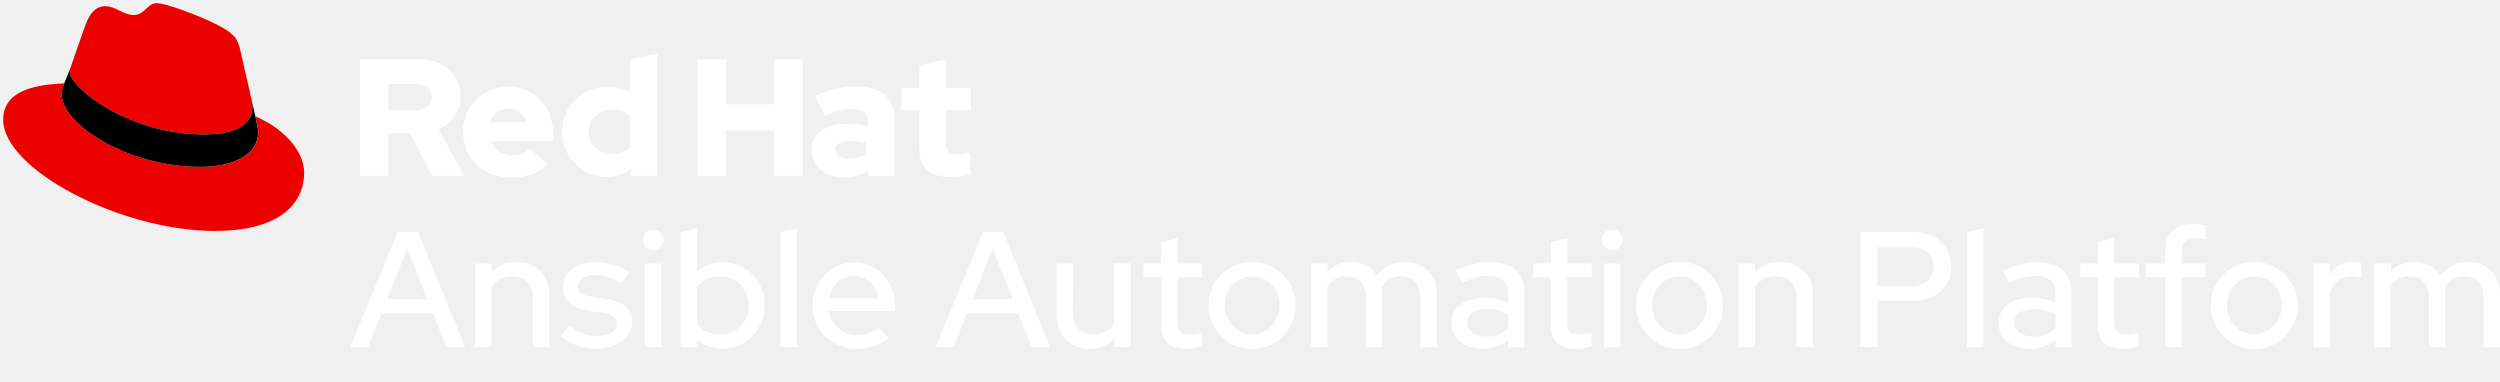
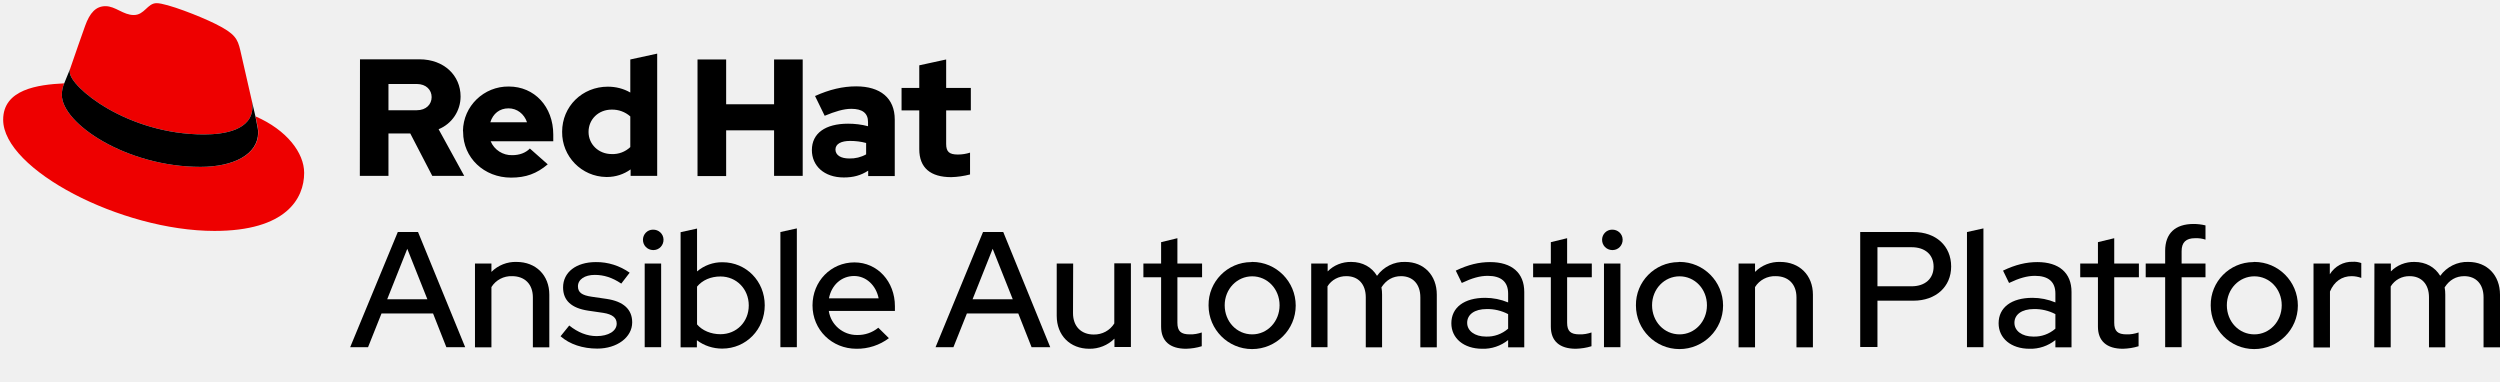
- <svg xmlns="http://www.w3.org/2000/svg" version="1.1" id="Logos" x="0px" y="0px" viewBox="0 0 1580.6 240.9" height="64px" style="enable-background:new 0 0 1580.6 240.9;" xml:space="preserve">
+ <svg xmlns="http://www.w3.org/2000/svg" version="1.1" id="Logos" x="0px" y="0px" viewBox="0 0 1580.6 240.9" height="64px" style="enable-background:new 0 0 1580.6 240.9; color: inherit;" xml:space="preserve">
  <style type="text/css">
		.st0 {
- 			fill: #ffffff;
+ 			fill: currentColor;
		}

		.st1 {
			fill: #EE0000;
		}
	</style>
  <g>
    <path class="st0" d="M251.5,146.7h12.8l29.8,72.8h-11.9l-8.4-21.3h-32.6l-8.5,21.3h-11.3L251.5,146.7z M270.2,189.2l-12.7-31.9   l-12.7,31.9H270.2z" />
    <path class="st0" d="M300.3,166.6h10.4v5.3c4.2-4.2,10-6.5,15.9-6.3c12.2,0,20.7,8.4,20.7,20.7v33.3h-10.4V188   c0-8.3-5.1-13.4-13.1-13.4c-5.3-0.2-10.3,2.4-13.1,6.9v38.1h-10.4V166.6z" />
    <path class="st0" d="M359.9,205.8c5.5,4.4,11.3,6.7,17.3,6.7c7.5,0,12.7-3.2,12.7-7.9c0-3.7-2.7-5.9-8.5-6.8l-9.6-1.4   c-10.5-1.6-15.8-6.4-15.8-14.7c0-9.6,8.3-16,20.7-16c7.7-0.1,15.1,2.3,21.4,6.7l-5.3,6.9c-5.8-3.9-11.1-5.5-16.8-5.5   c-6.3,0-10.6,2.9-10.6,7.2c0,3.9,2.5,5.7,8.7,6.6l9.6,1.4c10.5,1.6,16,6.6,16,14.8c0,9.5-9.6,16.6-22.1,16.6   c-9.1,0-17.4-2.7-23.2-7.8L359.9,205.8z" />
    <path class="st0" d="M406.5,151.6c0-3.5,2.8-6.4,6.3-6.4c0,0,0,0,0,0c3.6-0.1,6.6,2.6,6.7,6.2c0.1,3.6-2.6,6.6-6.2,6.7   c-0.2,0-0.3,0-0.5,0C409.3,158,406.5,155.2,406.5,151.6C406.5,151.6,406.5,151.6,406.5,151.6z M418,219.5h-10.4v-52.9H418V219.5z" />
    <path class="st0" d="M456.6,220.4c-5.8,0-11.4-1.8-16-5.3v4.5h-10.3v-72.8l10.4-2.3v27.1c4.5-3.8,10.2-5.9,16.1-5.8   c15,0,26.7,12,26.7,27.2S471.8,220.4,456.6,220.4z M440.7,181.2v23.9c3.3,3.9,8.8,6.2,14.8,6.2c10.2,0,17.9-7.8,17.9-18.2   s-7.8-18.3-17.9-18.3C449.4,174.8,444.1,177.1,440.7,181.2z" />
    <path class="st0" d="M503.8,219.5h-10.4v-72.8l10.4-2.3V219.5z" />
    <path class="st0" d="M541.5,220.5c-15.6,0-27.8-12-27.8-27.4c0-15.3,11.7-27.2,26.5-27.2c14.6,0,25.6,12.1,25.6,27.7v3H524   c1.3,8.8,9,15.3,17.9,15.2c4.9,0.1,9.6-1.5,13.4-4.6l6.7,6.6C556.2,218.2,548.9,220.6,541.5,220.5z M524.1,188.6h31.4   c-1.6-8.1-7.8-14.1-15.5-14.1C532,174.5,525.7,180.2,524.1,188.6z" />
    <path class="st0" d="M621.5,146.7h12.8l29.7,72.8h-11.8l-8.4-21.3h-32.5l-8.5,21.3h-11.3L621.5,146.7z M640.3,189.2l-12.7-31.9   l-12.7,31.9L640.3,189.2z" />
    <path class="st0" d="M678.4,198c0,8.3,5.1,13.5,13.1,13.5c5.3,0.1,10.2-2.5,13-7v-38H715v52.9h-10.4v-5.3c-4.2,4.2-10,6.5-15.9,6.4   c-12.2,0-20.6-8.5-20.6-20.8v-33.1h10.4L678.4,198z" />
    <path class="st0" d="M734.1,175.3h-11.2v-8.7h11.2v-13.5l10.3-2.5v16H760v8.7h-15.6V204c0,5.4,2.2,7.4,7.8,7.4   c2.6,0.1,5.2-0.4,7.6-1.2v8.7c-3.2,1-6.5,1.5-9.9,1.6c-10.3,0-15.8-4.9-15.8-14L734.1,175.3z" />
    <path class="st0" d="M791.7,165.6c15.2,0,27.5,12.4,27.5,27.6c0,15.2-12.4,27.5-27.6,27.5c-15.2,0-27.5-12.4-27.5-27.6c0,0,0,0,0,0   c-0.2-15,11.9-27.3,26.9-27.4C791.3,165.6,791.5,165.6,791.7,165.6z M809,193c0-10.3-7.7-18.3-17.3-18.3s-17.4,8-17.4,18.3   s7.6,18.4,17.4,18.4C801.3,211.4,809,203.3,809,193z" />
    <path class="st0" d="M829,166.6h10.4v5c3.9-4,9.3-6.1,14.9-6c7.2,0,13,3.3,16.3,8.8c4.1-5.7,10.8-9.1,17.9-8.8   c11.7,0,19.9,8.4,19.9,20.7v33.3H898V188c0-8.3-4.7-13.4-12.2-13.4c-5.2,0-9.4,2.4-12.4,7.1c0.3,1.5,0.4,3,0.4,4.6v33.3h-10.3V188   c0-8.3-4.7-13.4-12.2-13.4c-4.9-0.1-9.4,2.3-12,6.4v38.5H829V166.6z" />
    <path class="st0" d="M917.6,204.4c0-10,8.1-16.1,21.4-16.1c5,0,9.9,1,14.5,2.9v-5.6c0-7.5-4.5-11.2-12.9-11.2   c-4.9,0-9.9,1.4-16.4,4.5l-3.8-7.8c7.9-3.8,14.8-5.4,21.7-5.4c13.7,0,21.6,6.8,21.6,18.9v35h-10.2V215c-4.6,3.7-10.5,5.7-16.4,5.5   C925.5,220.5,917.6,213.9,917.6,204.4z M939.5,212.8c5.1,0.2,10.1-1.6,14-5v-9.2c-4.2-2.2-8.9-3.3-13.6-3.2   c-7.6,0-12.3,3.4-12.3,8.7C927.6,209.2,932.4,212.8,939.5,212.8L939.5,212.8z" />
    <path class="st0" d="M980.5,175.3h-11.2v-8.7h11.2v-13.5l10.3-2.5v16h15.6v8.7h-15.6V204c0,5.4,2.2,7.4,7.8,7.4   c2.6,0.1,5.2-0.4,7.6-1.2v8.7c-3.2,1-6.5,1.5-9.9,1.6c-10.3,0-15.8-4.9-15.8-14L980.5,175.3z" />
    <path class="st0" d="M1012.9,151.6c0-3.5,2.8-6.4,6.3-6.4c0,0,0,0,0,0c3.6-0.1,6.6,2.6,6.7,6.2c0.1,3.6-2.6,6.6-6.2,6.7   c-0.2,0-0.3,0-0.5,0C1015.7,158,1012.9,155.2,1012.9,151.6C1012.9,151.6,1012.9,151.6,1012.9,151.6z M1024.5,219.5h-10.4v-52.9   h10.4V219.5z" />
    <path class="st0" d="M1061.9,165.6c15.2,0,27.5,12.4,27.5,27.6s-12.4,27.5-27.6,27.5c-15.2,0-27.5-12.4-27.5-27.6c0,0,0,0,0,0   c-0.2-15,11.9-27.3,26.9-27.4C1061.4,165.6,1061.7,165.6,1061.9,165.6z M1079.2,193c0-10.3-7.7-18.3-17.3-18.3s-17.4,8-17.4,18.3   s7.6,18.4,17.4,18.4C1071.5,211.4,1079.2,203.3,1079.2,193z" />
    <path class="st0" d="M1099.2,166.6h10.4v5.3c4.2-4.2,10-6.5,15.9-6.3c12.2,0,20.7,8.4,20.7,20.7v33.3h-10.4V188   c0-8.3-5.1-13.4-13.1-13.4c-5.3-0.2-10.3,2.4-13.1,6.9v38.1h-10.4V166.6z" />
  </g>
  <g>
    <path class="st0" d="M1176.1,146.7h33.7c14.2,0,23.8,8.8,23.8,21.8c0,12.8-9.7,21.6-23.8,21.6H1187v29.3h-10.9V146.7z M1187,156.3   V181h21.6c8.5,0,13.9-4.8,13.9-12.4s-5.4-12.3-13.9-12.3L1187,156.3z" />
    <path class="st0" d="M1254,219.5h-10.4v-72.8l10.4-2.3V219.5z" />
    <path class="st0" d="M1263.6,204.4c0-10,8.1-16.1,21.4-16.1c5,0,9.9,1,14.5,2.9v-5.6c0-7.5-4.5-11.2-12.9-11.2   c-4.9,0-9.9,1.4-16.4,4.5l-3.8-7.8c7.9-3.8,14.8-5.4,21.7-5.4c13.7,0,21.6,6.8,21.6,18.9v35h-10.2V215c-4.6,3.7-10.5,5.7-16.4,5.5   C1271.5,220.5,1263.6,213.9,1263.6,204.4z M1285.5,212.8c5.1,0.2,10.1-1.6,14-5v-9.2c-4.2-2.2-8.9-3.3-13.6-3.2   c-7.6,0-12.3,3.4-12.3,8.7C1273.6,209.2,1278.4,212.8,1285.5,212.8z" />
    <path class="st0" d="M1326.4,175.3h-11.2v-8.7h11.2v-13.5l10.3-2.5v16h15.6v8.7h-15.6V204c0,5.4,2.2,7.4,7.8,7.4   c2.6,0.1,5.2-0.4,7.6-1.2v8.7c-3.2,1-6.5,1.5-9.9,1.6c-10.3,0-15.8-4.9-15.8-14V175.3z" />
    <path class="st0" d="M1368.9,166.6v-8c0-11,6.3-17,18-17c2.5,0,5,0.3,7.5,0.9v9c-2.1-0.7-4.3-1-6.6-0.9c-5.7,0-8.5,2.6-8.5,8.2v7.8   h15.1v8.7h-15.1v44.2h-10.4v-44.2h-12.3v-8.7H1368.9z" />
    <path class="st0" d="M1425.3,165.6c15.2,0,27.5,12.4,27.5,27.6c0,15.2-12.4,27.5-27.6,27.5c-15.2,0-27.5-12.4-27.5-27.6   c0,0,0,0,0,0c-0.2-15,11.9-27.3,26.9-27.4C1424.9,165.6,1425.1,165.6,1425.3,165.6z M1442.6,193c0-10.3-7.7-18.3-17.3-18.3   s-17.4,8-17.4,18.3s7.6,18.4,17.4,18.4C1434.9,211.4,1442.6,203.3,1442.6,193z" />
    <path class="st0" d="M1462.6,166.6h10.4v6.8c3.1-5,8.6-8.1,14.6-7.9c1.8-0.1,3.6,0.2,5.3,0.8v9.4c-2-0.7-4-1.1-6.1-1.1   c-6.1,0-11,3.3-13.7,9.7v35.4h-10.4V166.6z" />
    <path class="st0" d="M1501.2,166.6h10.4v5c3.9-4,9.3-6.1,14.9-6c7.2,0,13,3.3,16.3,8.8c4.1-5.7,10.8-9.1,17.9-8.8   c11.7,0,19.9,8.4,19.9,20.7v33.3h-10.4V188c0-8.3-4.7-13.4-12.2-13.4c-5.2,0-9.4,2.4-12.4,7.1c0.3,1.5,0.4,3,0.4,4.6v33.3h-10.3   V188c0-8.3-4.7-13.4-12.2-13.4c-4.9-0.1-9.4,2.3-12,6.5v38.5h-10.4L1501.2,166.6z" />
  </g>
  <path class="st1" d="M129,85c12.5,0,30.6-2.6,30.6-17.5c0-1.1-0.1-2.3-0.3-3.4l-7.4-32.4c-1.7-7.1-3.2-10.4-15.7-16.6  C126.4,10.2,105.3,2,99,2c-5.8,0-7.6,7.5-14.4,7.5c-6.7,0-11.6-5.6-17.9-5.6c-6,0-9.9,4.1-12.9,12.5c0,0-8.4,23.7-9.5,27.2  c-0.2,0.6-0.3,1.3-0.2,1.9C44,54.8,80.3,85,129,85 M161.6,73.6c1.7,8.2,1.7,9.1,1.7,10.1c0,14-15.7,21.8-36.4,21.8  C80,105.5,39.1,78.1,39.1,60c0-2.5,0.5-5,1.5-7.3C23.8,53.5,2,56.5,2,75.7C2,107.2,76.6,146,135.6,146c45.3,0,56.7-20.5,56.7-36.7  C192.3,96.6,181.3,82.2,161.6,73.6" />
  <path d="M161.5,73.6c1.7,8.2,1.7,9.1,1.7,10.1c0,14-15.7,21.8-36.4,21.8C80,105.5,39.1,78.1,39.1,60c0-2.5,0.5-5,1.5-7.3l3.7-9.1  c-0.2,0.6-0.3,1.3-0.2,1.9C44,54.8,80.3,85,129,85c12.5,0,30.6-2.6,30.6-17.5c0-1.1-0.1-2.3-0.3-3.4L161.5,73.6z" />
  <path class="st0" d="M581.2,94.3c0,11.9,7.2,17.7,20.2,17.7c4-0.1,8-0.7,11.9-1.7V96.5c-2.5,0.8-5.1,1.2-7.7,1.2  c-5.4,0-7.4-1.7-7.4-6.7V69.8h15.6V55.6h-15.6v-18l-17,3.7v14.3H570v14.2h11.2L581.2,94.3z M528.2,94.6c0-3.7,3.7-5.5,9.3-5.5  c3.4,0,6.8,0.4,10.1,1.3v7.2c-3.2,1.8-6.9,2.7-10.6,2.6C531.5,100.2,528.3,98.1,528.2,94.6 M533.5,112.2c6,0,10.8-1.3,15.4-4.3v3.4  h16.8V75.6c0-13.6-9.1-21-24.4-21c-8.5,0-16.9,2-26,6.1l6.1,12.5c6.5-2.7,12-4.4,16.8-4.4c7,0,10.6,2.7,10.6,8.3v2.7  c-4.1-1.1-8.4-1.6-12.6-1.6c-14.3,0-22.9,6-22.9,16.7C513.3,104.8,521,112.2,533.5,112.2 M441,111.3h18.1V82.4h30.3v28.8h18.1V37.6  h-18.1v28.3h-30.3V37.6H441L441,111.3z M372.1,83.4c0-8,6.3-14.1,14.6-14.1c4.3-0.1,8.5,1.4,11.8,4.3V93c-3.2,3-7.4,4.6-11.8,4.4  C378.5,97.4,372.1,91.3,372.1,83.4 M398.7,111.2h16.8V33.9l-17,3.7v20.9c-4.3-2.5-9.2-3.7-14.2-3.7c-16.2,0-28.9,12.5-28.9,28.5  c-0.2,15.6,12.3,28.4,27.9,28.6c0.2,0,0.3,0,0.5,0c5.4,0,10.6-1.7,14.9-4.8V111.2z M321.5,68.5c5.4,0,9.9,3.5,11.7,8.8H310  C311.7,71.8,315.9,68.5,321.5,68.5 M292.8,83.5c0,16.2,13.2,28.8,30.3,28.8c9.4,0,16.2-2.5,23.2-8.4l-11.3-10  c-2.6,2.7-6.5,4.2-11.1,4.2c-5.9,0.2-11.4-3.3-13.7-8.8h39.6v-4.2c0-17.7-11.9-30.4-28.1-30.4c-15.8-0.2-28.8,12.4-29,28.1  C292.8,83,292.8,83.2,292.8,83.5 M263.5,53.1c6,0,9.4,3.8,9.4,8.3s-3.4,8.3-9.4,8.3h-17.9V53.1H263.5z M227.5,111.2h18.1V84.4h13.8  l13.9,26.8h20.2l-16.2-29.5c8.4-3.4,13.9-11.6,13.9-20.7c0-13.2-10.4-23.5-26-23.5h-37.6L227.5,111.2z" />
</svg>
